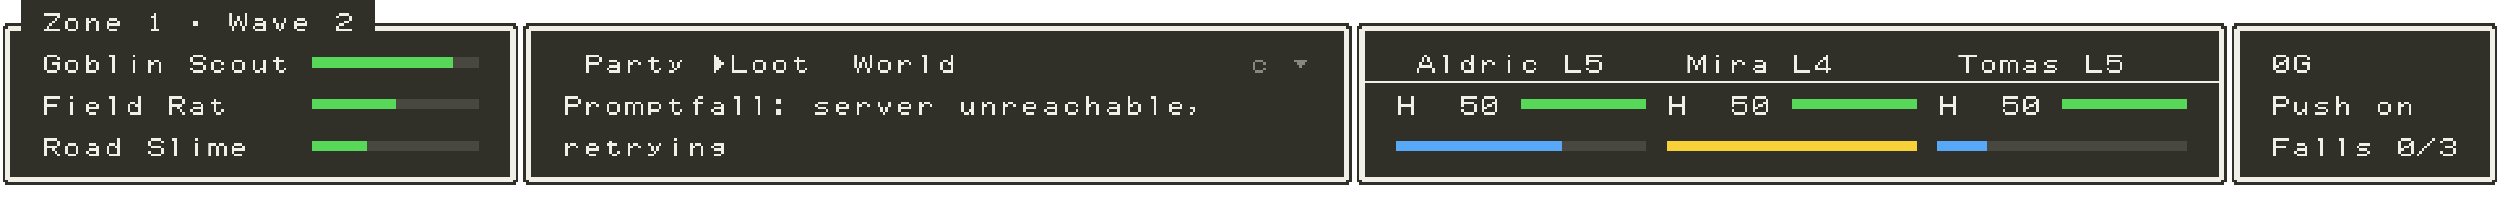
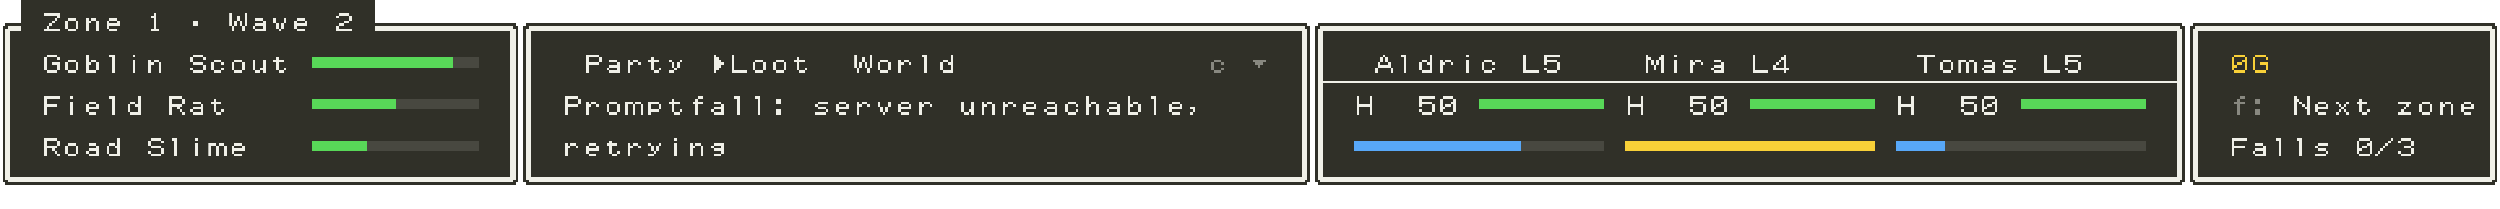
<svg xmlns="http://www.w3.org/2000/svg" viewBox="0 0 960 80" width="960" height="80" shape-rendering="crispEdges">
  <defs>
    <symbol id="g0">
      <path d="M1 5h6v1h-6zM6 6h1v1h-1zM5 7h1v1h-1zM4 8h1v1h-1zM3 9h1v1h-1zM2 10h1v1h-1zM1 11h6v1h-6z" />
    </symbol>
    <symbol id="g1">
      <path d="M2 7h3v1h-3zM1 8h1v1h-1zM5 8h1v1h-1zM1 9h1v1h-1zM5 9h1v1h-1zM1 10h1v1h-1zM5 10h1v1h-1zM2 11h3v1h-3z" />
    </symbol>
    <symbol id="g2">
      <path d="M1 7h1v1h-1zM3 7h2v1h-2zM1 8h2v1h-2zM5 8h1v1h-1zM1 9h1v1h-1zM5 9h1v1h-1zM1 10h1v1h-1zM5 10h1v1h-1zM1 11h1v1h-1zM5 11h1v1h-1z" />
    </symbol>
    <symbol id="g3">
      <path d="M2 7h3v1h-3zM1 8h1v1h-1zM5 8h1v1h-1zM1 9h5v1h-5zM1 10h1v1h-1zM2 11h3v1h-3z" />
    </symbol>
    <symbol id="g4">
      <path d="M3 5h1v1h-1zM2 6h2v1h-2zM3 7h1v1h-1zM3 8h1v1h-1zM3 9h1v1h-1zM3 10h1v1h-1zM2 11h3v1h-3z" />
    </symbol>
    <symbol id="g5">
      <path d="M2 8h2v1h-2zM2 9h2v1h-2z" />
    </symbol>
    <symbol id="g6">
      <path d="M0 5h1v1h-1zM6 5h1v1h-1zM0 6h1v1h-1zM3 6h1v1h-1zM6 6h1v1h-1zM0 7h1v1h-1zM3 7h1v1h-1zM6 7h1v1h-1zM0 8h1v1h-1zM2 8h1v1h-1zM4 8h1v1h-1zM6 8h1v1h-1zM0 9h1v1h-1zM2 9h1v1h-1zM4 9h1v1h-1zM6 9h1v1h-1zM1 10h1v1h-1zM5 10h1v1h-1zM1 11h1v1h-1zM5 11h1v1h-1z" />
    </symbol>
    <symbol id="g7">
      <path d="M2 7h3v1h-3zM5 8h1v1h-1zM2 9h4v1h-4zM1 10h1v1h-1zM5 10h1v1h-1zM2 11h4v1h-4z" />
    </symbol>
    <symbol id="g8">
      <path d="M1 7h1v1h-1zM5 7h1v1h-1zM1 8h1v1h-1zM5 8h1v1h-1zM2 9h1v1h-1zM4 9h1v1h-1zM2 10h1v1h-1zM4 10h1v1h-1zM3 11h1v1h-1z" />
    </symbol>
    <symbol id="g9">
      <path d="M2 5h4v1h-4zM1 6h1v1h-1zM6 6h1v1h-1zM6 7h1v1h-1zM4 8h2v1h-2zM2 9h2v1h-2zM1 10h1v1h-1zM1 11h6v1h-6z" />
    </symbol>
    <symbol id="g10">
      <path d="M2 5h4v1h-4zM1 6h1v1h-1zM6 6h1v1h-1zM1 7h1v1h-1zM1 8h1v1h-1zM4 8h3v1h-3zM1 9h1v1h-1zM6 9h1v1h-1zM1 10h1v1h-1zM6 10h1v1h-1zM2 11h4v1h-4z" />
    </symbol>
    <symbol id="g11">
      <path d="M1 5h1v1h-1zM1 6h1v1h-1zM1 7h1v1h-1zM3 7h2v1h-2zM1 8h2v1h-2zM5 8h1v1h-1zM1 9h1v1h-1zM5 9h1v1h-1zM1 10h1v1h-1zM5 10h1v1h-1zM1 11h4v1h-4z" />
    </symbol>
    <symbol id="g12">
      <path d="M2 5h2v1h-2zM3 6h1v1h-1zM3 7h1v1h-1zM3 8h1v1h-1zM3 9h1v1h-1zM3 10h1v1h-1zM3 11h1v1h-1z" />
    </symbol>
    <symbol id="g13">
      <path d="M3 5h1v1h-1zM3 7h1v1h-1zM3 8h1v1h-1zM3 9h1v1h-1zM3 10h1v1h-1zM3 11h1v1h-1z" />
    </symbol>
    <symbol id="g14">
      <path d="M2 5h4v1h-4zM1 6h1v1h-1zM6 6h1v1h-1zM1 7h1v1h-1zM2 8h4v1h-4zM6 9h1v1h-1zM1 10h1v1h-1zM6 10h1v1h-1zM2 11h4v1h-4z" />
    </symbol>
    <symbol id="g15">
      <path d="M2 7h3v1h-3zM1 8h1v1h-1zM5 8h1v1h-1zM1 9h1v1h-1zM1 10h1v1h-1zM5 10h1v1h-1zM2 11h3v1h-3z" />
    </symbol>
    <symbol id="g16">
      <path d="M1 7h1v1h-1zM5 7h1v1h-1zM1 8h1v1h-1zM5 8h1v1h-1zM1 9h1v1h-1zM5 9h1v1h-1zM1 10h1v1h-1zM4 10h2v1h-2zM2 11h2v1h-2zM5 11h1v1h-1z" />
    </symbol>
    <symbol id="g17">
      <path d="M2 6h1v1h-1zM1 7h4v1h-4zM2 8h1v1h-1zM2 9h1v1h-1zM2 10h1v1h-1zM5 10h1v1h-1zM3 11h2v1h-2z" />
    </symbol>
    <symbol id="g18">
      <path d="M1 5h6v1h-6zM1 6h1v1h-1zM1 7h1v1h-1zM1 8h5v1h-5zM1 9h1v1h-1zM1 10h1v1h-1zM1 11h1v1h-1z" />
    </symbol>
    <symbol id="g19">
      <path d="M5 5h1v1h-1zM5 6h1v1h-1zM2 7h2v1h-2zM5 7h1v1h-1zM1 8h1v1h-1zM4 8h2v1h-2zM1 9h1v1h-1zM5 9h1v1h-1zM1 10h1v1h-1zM5 10h1v1h-1zM2 11h4v1h-4z" />
    </symbol>
    <symbol id="g20">
      <path d="M1 5h5v1h-5zM1 6h1v1h-1zM6 6h1v1h-1zM1 7h1v1h-1zM6 7h1v1h-1zM1 8h5v1h-5zM1 9h1v1h-1zM4 9h1v1h-1zM1 10h1v1h-1zM5 10h1v1h-1zM1 11h1v1h-1zM6 11h1v1h-1z" />
    </symbol>
    <symbol id="g21">
      <path d="M0 7h3v1h-3zM4 7h2v1h-2zM0 8h1v1h-1zM3 8h1v1h-1zM6 8h1v1h-1zM0 9h1v1h-1zM3 9h1v1h-1zM6 9h1v1h-1zM0 10h1v1h-1zM3 10h1v1h-1zM6 10h1v1h-1zM0 11h1v1h-1zM3 11h1v1h-1zM6 11h1v1h-1z" />
    </symbol>
    <symbol id="g22">
      <path d="M1 5h5v1h-5zM1 6h1v1h-1zM6 6h1v1h-1zM1 7h1v1h-1zM6 7h1v1h-1zM1 8h5v1h-5zM1 9h1v1h-1zM1 10h1v1h-1zM1 11h1v1h-1z" />
    </symbol>
    <symbol id="g23">
      <path d="M1 7h1v1h-1zM3 7h2v1h-2zM1 8h2v1h-2zM5 8h1v1h-1zM1 9h1v1h-1zM1 10h1v1h-1zM1 11h1v1h-1z" />
    </symbol>
    <symbol id="g24">
      <path d="M1 7h1v1h-1zM5 7h1v1h-1zM2 8h1v1h-1zM4 8h1v1h-1zM2 9h1v1h-1zM4 9h1v1h-1zM3 10h1v1h-1zM1 11h2v1h-2z" />
    </symbol>
    <symbol id="g25">
      <path d="M2 5h1v1h-1zM2 6h2v1h-2zM2 7h3v1h-3zM2 8h4v1h-4zM2 9h3v1h-3zM2 10h2v1h-2zM2 11h1v1h-1z" />
    </symbol>
    <symbol id="g26">
      <path d="M1 5h1v1h-1zM1 6h1v1h-1zM1 7h1v1h-1zM1 8h1v1h-1zM1 9h1v1h-1zM1 10h1v1h-1zM1 11h6v1h-6z" />
    </symbol>
    <symbol id="g27">
      <path d="M1 7h5v1h-5zM2 8h3v1h-3zM3 9h1v1h-1z" />
    </symbol>
    <symbol id="g28">
      <path d="M1 7h4v1h-4zM1 8h1v1h-1zM5 8h1v1h-1zM1 9h1v1h-1zM5 9h1v1h-1zM1 10h4v1h-4zM1 11h1v1h-1z" />
    </symbol>
    <symbol id="g29">
      <path d="M4 5h2v1h-2zM3 6h1v1h-1zM2 7h4v1h-4zM3 8h1v1h-1zM3 9h1v1h-1zM3 10h1v1h-1zM3 11h1v1h-1z" />
    </symbol>
    <symbol id="g30">
      <path d="M2 6h2v1h-2zM2 7h2v1h-2zM2 10h2v1h-2zM2 11h2v1h-2z" />
    </symbol>
    <symbol id="g31">
      <path d="M2 7h4v1h-4zM1 8h1v1h-1zM2 9h3v1h-3zM5 10h1v1h-1zM1 11h4v1h-4z" />
    </symbol>
    <symbol id="g32">
      <path d="M1 5h1v1h-1zM1 6h1v1h-1zM1 7h1v1h-1zM3 7h2v1h-2zM1 8h2v1h-2zM5 8h1v1h-1zM1 9h1v1h-1zM5 9h1v1h-1zM1 10h1v1h-1zM5 10h1v1h-1zM1 11h1v1h-1zM5 11h1v1h-1z" />
    </symbol>
    <symbol id="g33">
      <path d="M1 9h2v1h-2zM2 10h1v1h-1zM1 11h1v1h-1z" />
    </symbol>
    <symbol id="g34">
      <path d="M2 7h4v1h-4zM1 8h1v1h-1zM5 8h1v1h-1zM2 9h4v1h-4zM5 10h1v1h-1zM2 11h3v1h-3z" />
    </symbol>
    <symbol id="g35">
      <path d="M3 5h1v1h-1zM2 6h1v1h-1zM4 6h1v1h-1zM2 7h1v1h-1zM4 7h1v1h-1zM1 8h1v1h-1zM5 8h1v1h-1zM1 9h5v1h-5zM0 10h1v1h-1zM6 10h1v1h-1zM0 11h1v1h-1zM6 11h1v1h-1z" />
    </symbol>
    <symbol id="g36">
      <path d="M1 5h6v1h-6zM1 6h1v1h-1zM1 7h5v1h-5zM1 8h1v1h-1zM6 8h1v1h-1zM6 9h1v1h-1zM1 10h1v1h-1zM6 10h1v1h-1zM2 11h4v1h-4z" />
    </symbol>
    <symbol id="g37">
      <path d="M0 5h1v1h-1zM6 5h1v1h-1zM0 6h2v1h-2zM5 6h2v1h-2zM0 7h1v1h-1zM2 7h1v1h-1zM4 7h1v1h-1zM6 7h1v1h-1zM0 8h1v1h-1zM2 8h1v1h-1zM4 8h1v1h-1zM6 8h1v1h-1zM0 9h1v1h-1zM3 9h1v1h-1zM6 9h1v1h-1zM0 10h1v1h-1zM3 10h1v1h-1zM6 10h1v1h-1zM0 11h1v1h-1zM6 11h1v1h-1z" />
    </symbol>
    <symbol id="g38">
      <path d="M5 5h1v1h-1zM4 6h2v1h-2zM3 7h1v1h-1zM5 7h1v1h-1zM2 8h1v1h-1zM5 8h1v1h-1zM1 9h1v1h-1zM5 9h1v1h-1zM1 10h6v1h-6zM5 11h1v1h-1z" />
    </symbol>
    <symbol id="g39">
      <path d="M0 5h7v1h-7zM3 6h1v1h-1zM3 7h1v1h-1zM3 8h1v1h-1zM3 9h1v1h-1zM3 10h1v1h-1zM3 11h1v1h-1z" />
    </symbol>
    <symbol id="g40">
      <path d="M1 5h1v1h-1zM6 5h1v1h-1zM1 6h1v1h-1zM6 6h1v1h-1zM1 7h1v1h-1zM6 7h1v1h-1zM1 8h6v1h-6zM1 9h1v1h-1zM6 9h1v1h-1zM1 10h1v1h-1zM6 10h1v1h-1zM1 11h1v1h-1zM6 11h1v1h-1z" />
    </symbol>
    <symbol id="g41">
      <path d="M2 5h4v1h-4zM1 6h1v1h-1zM6 6h1v1h-1zM1 7h1v1h-1zM5 7h2v1h-2zM1 8h1v1h-1zM3 8h2v1h-2zM6 8h1v1h-1zM1 9h2v1h-2zM6 9h1v1h-1zM1 10h1v1h-1zM6 10h1v1h-1zM2 11h4v1h-4z" />
    </symbol>
    <symbol id="g42">
+       <path d="M1 5h1v1h-1zM6 5h1v1h-1zM1 6h2v1h-2zM6 6h1v1h-1zM1 7h1v1h-1zM3 7h1v1h-1zM6 7h1v1h-1zM1 8h1v1h-1zM4 8h1v1h-1zM6 8h1v1h-1zM1 9h1v1h-1zM5 9h2v1h-2zM1 10h1v1h-1zM6 10h1v1h-1zM1 11h1v1h-1zM6 11h1v1h-1z" />
+     </symbol>
+     <symbol id="g43">
+       <path d="M1 7h1v1h-1zM5 7h1v1h-1zM2 8h1v1h-1zM4 8h1v1h-1zM3 9h1v1h-1zM2 10h1v1h-1zM4 10h1v1h-1zM1 11h1v1h-1zM5 11h1v1h-1z" />
+     </symbol>
+     <symbol id="g44">
+       <path d="M1 7h5v1h-5zM4 8h1v1h-1zM3 9h1v1h-1zM2 10h1v1h-1zM1 11h5v1h-5z" />
+     </symbol>
+     <symbol id="g45">
      <path d="M6 5h1v1h-1zM5 6h1v1h-1zM4 7h1v1h-1zM3 8h1v1h-1zM2 9h1v1h-1zM1 10h1v1h-1zM0 11h1v1h-1z" />
    </symbol>
-     <symbol id="g43">
+     <symbol id="g46">
      <path d="M2 5h4v1h-4zM1 6h1v1h-1zM6 6h1v1h-1zM6 7h1v1h-1zM3 8h3v1h-3zM6 9h1v1h-1zM1 10h1v1h-1zM6 10h1v1h-1zM2 11h4v1h-4z" />
    </symbol>
  </defs>
  <g id="w-enemy">
    <path fill="#303028" d="M2 9H198V10H199V70H198V71H2V70H1V10H2Z" />
    <g fill="#f0f0e8">
      <rect x="3" y="10" width="194" height="1" />
      <rect x="2" y="11" width="196" height="1" />
      <rect x="2" y="68" width="196" height="1" />
      <rect x="3" y="69" width="194" height="1" />
      <rect x="2" y="12" width="2" height="56" />
      <rect x="196" y="12" width="2" height="56" />
    </g>
    <rect x="8" y="0" width="136" height="16" fill="#303028" />
    <use href="#g0" x="16" y="0" fill="#f0f0e8" />
    <use href="#g1" x="24" y="0" fill="#f0f0e8" />
    <use href="#g2" x="32" y="0" fill="#f0f0e8" />
    <use href="#g3" x="40" y="0" fill="#f0f0e8" />
    <use href="#g4" x="56" y="0" fill="#f0f0e8" />
    <use href="#g5" x="72" y="0" fill="#f0f0e8" />
    <use href="#g6" x="88" y="0" fill="#f0f0e8" />
    <use href="#g7" x="96" y="0" fill="#f0f0e8" />
    <use href="#g8" x="104" y="0" fill="#f0f0e8" />
    <use href="#g3" x="112" y="0" fill="#f0f0e8" />
    <use href="#g9" x="128" y="0" fill="#f0f0e8" />
    <rect x="120" y="22" width="64" height="4" fill="#484840" />
    <rect x="120" y="22" width="54" height="4" fill="#58d858">
      <animate attributeName="width" values="54;54;45;45" keyTimes="0;0.12;0.12;1" dur="3000ms" fill="freeze" />
      <animate attributeName="fill" values="#58d858;#58d858;#58d858;#58d858" keyTimes="0;0.12;0.12;1" calcMode="discrete" dur="3000ms" fill="freeze" />
    </rect>
    <use href="#g10" x="16" y="16" fill="#f0f0e8" />
    <use href="#g1" x="24" y="16" fill="#f0f0e8" />
    <use href="#g11" x="32" y="16" fill="#f0f0e8" />
    <use href="#g12" x="40" y="16" fill="#f0f0e8" />
    <use href="#g13" x="48" y="16" fill="#f0f0e8" />
    <use href="#g2" x="56" y="16" fill="#f0f0e8" />
    <use href="#g14" x="72" y="16" fill="#f0f0e8" />
    <use href="#g15" x="80" y="16" fill="#f0f0e8" />
    <use href="#g1" x="88" y="16" fill="#f0f0e8" />
    <use href="#g16" x="96" y="16" fill="#f0f0e8" />
    <use href="#g17" x="104" y="16" fill="#f0f0e8" />
    <rect x="120" y="38" width="64" height="4" fill="#484840" />
    <rect x="120" y="38" width="32" height="4" fill="#58d858" />
    <use href="#g18" x="16" y="32" fill="#f0f0e8" />
    <use href="#g13" x="24" y="32" fill="#f0f0e8" />
    <use href="#g3" x="32" y="32" fill="#f0f0e8" />
    <use href="#g12" x="40" y="32" fill="#f0f0e8" />
    <use href="#g19" x="48" y="32" fill="#f0f0e8" />
    <use href="#g20" x="64" y="32" fill="#f0f0e8" />
    <use href="#g7" x="72" y="32" fill="#f0f0e8" />
    <use href="#g17" x="80" y="32" fill="#f0f0e8" />
    <rect x="120" y="54" width="64" height="4" fill="#484840" />
    <rect x="120" y="54" width="21" height="4" fill="#58d858" />
    <use href="#g20" x="16" y="48" fill="#f0f0e8" />
    <use href="#g1" x="24" y="48" fill="#f0f0e8" />
    <use href="#g7" x="32" y="48" fill="#f0f0e8" />
    <use href="#g19" x="40" y="48" fill="#f0f0e8" />
    <use href="#g14" x="56" y="48" fill="#f0f0e8" />
    <use href="#g12" x="64" y="48" fill="#f0f0e8" />
    <use href="#g13" x="72" y="48" fill="#f0f0e8" />
    <use href="#g21" x="80" y="48" fill="#f0f0e8" />
    <use href="#g3" x="88" y="48" fill="#f0f0e8" />
  </g>
  <g id="w-message">
-     <path fill="#303028" d="M202 9H518V10H519V70H518V71H202V70H201V10H202Z" />
+     <path fill="#303028" d="M202 9H502V10H503V70H502V71H202V70H201V10H202Z" />
    <g fill="#f0f0e8">
-       <rect x="203" y="10" width="314" height="1" />
-       <rect x="202" y="11" width="316" height="1" />
-       <rect x="202" y="68" width="316" height="1" />
-       <rect x="203" y="69" width="314" height="1" />
+       <rect x="203" y="10" width="298" height="1" />
+       <rect x="202" y="11" width="300" height="1" />
+       <rect x="202" y="68" width="300" height="1" />
+       <rect x="203" y="69" width="298" height="1" />
      <rect x="202" y="12" width="2" height="56" />
-       <rect x="516" y="12" width="2" height="56" />
+       <rect x="500" y="12" width="2" height="56" />
    </g>
    <use href="#g25" x="272" y="16" fill="#f0f0e8" />
    <use href="#g22" x="224" y="16" fill="#f0f0e8" />
    <use href="#g7" x="232" y="16" fill="#f0f0e8" />
    <use href="#g23" x="240" y="16" fill="#f0f0e8" />
    <use href="#g17" x="248" y="16" fill="#f0f0e8" />
    <use href="#g24" x="256" y="16" fill="#f0f0e8" />
    <use href="#g26" x="280" y="16" fill="#f0f0e8" />
    <use href="#g1" x="288" y="16" fill="#f0f0e8" />
    <use href="#g1" x="296" y="16" fill="#f0f0e8" />
    <use href="#g17" x="304" y="16" fill="#f0f0e8" />
    <use href="#g6" x="328" y="16" fill="#f0f0e8" />
    <use href="#g1" x="336" y="16" fill="#f0f0e8" />
    <use href="#g23" x="344" y="16" fill="#f0f0e8" />
    <use href="#g12" x="352" y="16" fill="#f0f0e8" />
    <use href="#g19" x="360" y="16" fill="#f0f0e8" />
-     <use href="#g15" x="480" y="16" fill="#888880" />
-     <use href="#g27" x="496" y="16" fill="#888880" />
+     <use href="#g15" x="464" y="16" fill="#888880" />
+     <use href="#g27" x="480" y="16" fill="#888880" />
    <use href="#g22" x="216" y="32" fill="#f0f0e8" />
    <use href="#g23" x="224" y="32" fill="#f0f0e8" />
    <use href="#g1" x="232" y="32" fill="#f0f0e8" />
    <use href="#g21" x="240" y="32" fill="#f0f0e8" />
    <use href="#g28" x="248" y="32" fill="#f0f0e8" />
    <use href="#g17" x="256" y="32" fill="#f0f0e8" />
    <use href="#g29" x="264" y="32" fill="#f0f0e8" />
    <use href="#g7" x="272" y="32" fill="#f0f0e8" />
    <use href="#g12" x="280" y="32" fill="#f0f0e8" />
    <use href="#g12" x="288" y="32" fill="#f0f0e8" />
    <use href="#g30" x="296" y="32" fill="#f0f0e8" />
    <use href="#g31" x="312" y="32" fill="#f0f0e8" />
    <use href="#g3" x="320" y="32" fill="#f0f0e8" />
    <use href="#g23" x="328" y="32" fill="#f0f0e8" />
    <use href="#g8" x="336" y="32" fill="#f0f0e8" />
    <use href="#g3" x="344" y="32" fill="#f0f0e8" />
    <use href="#g23" x="352" y="32" fill="#f0f0e8" />
    <use href="#g16" x="368" y="32" fill="#f0f0e8" />
    <use href="#g2" x="376" y="32" fill="#f0f0e8" />
    <use href="#g23" x="384" y="32" fill="#f0f0e8" />
    <use href="#g3" x="392" y="32" fill="#f0f0e8" />
    <use href="#g7" x="400" y="32" fill="#f0f0e8" />
    <use href="#g15" x="408" y="32" fill="#f0f0e8" />
    <use href="#g32" x="416" y="32" fill="#f0f0e8" />
    <use href="#g7" x="424" y="32" fill="#f0f0e8" />
    <use href="#g11" x="432" y="32" fill="#f0f0e8" />
    <use href="#g12" x="440" y="32" fill="#f0f0e8" />
    <use href="#g3" x="448" y="32" fill="#f0f0e8" />
    <use href="#g33" x="456" y="32" fill="#f0f0e8" />
    <use href="#g23" x="216" y="48" fill="#f0f0e8" />
    <use href="#g3" x="224" y="48" fill="#f0f0e8" />
    <use href="#g17" x="232" y="48" fill="#f0f0e8" />
    <use href="#g23" x="240" y="48" fill="#f0f0e8" />
    <use href="#g24" x="248" y="48" fill="#f0f0e8" />
    <use href="#g13" x="256" y="48" fill="#f0f0e8" />
    <use href="#g2" x="264" y="48" fill="#f0f0e8" />
    <use href="#g34" x="272" y="48" fill="#f0f0e8" />
  </g>
  <g id="w-party">
-     <path fill="#303028" d="M522 9H854V10H855V70H854V71H522V70H521V10H522Z" />
+     <path fill="#303028" d="M506 9H838V10H839V70H838V71H506V70H505V10H506Z" />
    <g fill="#f0f0e8">
-       <rect x="523" y="10" width="330" height="1" />
-       <rect x="522" y="11" width="332" height="1" />
-       <rect x="522" y="68" width="332" height="1" />
-       <rect x="523" y="69" width="330" height="1" />
-       <rect x="522" y="12" width="2" height="56" />
-       <rect x="852" y="12" width="2" height="56" />
+       <rect x="507" y="10" width="330" height="1" />
+       <rect x="506" y="11" width="332" height="1" />
+       <rect x="506" y="68" width="332" height="1" />
+       <rect x="507" y="69" width="330" height="1" />
+       <rect x="506" y="12" width="2" height="56" />
+       <rect x="836" y="12" width="2" height="56" />
    </g>
-     <use href="#g25" x="640" y="16" fill="#f0f0e8" visibility="hidden">
+     <use href="#g25" x="624" y="16" fill="#f0f0e8" visibility="hidden">
      <set attributeName="visibility" to="visible" begin="0ms" end="400ms" />
    </use>
-     <use href="#g35" x="544" y="16" fill="#f0f0e8" />
-     <use href="#g12" x="552" y="16" fill="#f0f0e8" />
-     <use href="#g19" x="560" y="16" fill="#f0f0e8" />
-     <use href="#g23" x="568" y="16" fill="#f0f0e8" />
-     <use href="#g13" x="576" y="16" fill="#f0f0e8" />
-     <use href="#g15" x="584" y="16" fill="#f0f0e8" />
-     <use href="#g26" x="600" y="16" fill="#f0f0e8" />
-     <use href="#g36" x="608" y="16" fill="#f0f0e8" />
-     <use href="#g37" x="648" y="16" fill="#f0f0e8" />
-     <use href="#g13" x="656" y="16" fill="#f0f0e8" />
-     <use href="#g23" x="664" y="16" fill="#f0f0e8" />
-     <use href="#g7" x="672" y="16" fill="#f0f0e8" />
-     <use href="#g26" x="688" y="16" fill="#f0f0e8" />
-     <use href="#g38" x="696" y="16" fill="#f0f0e8" />
-     <use href="#g39" x="752" y="16" fill="#f0f0e8" />
-     <use href="#g1" x="760" y="16" fill="#f0f0e8" />
-     <use href="#g21" x="768" y="16" fill="#f0f0e8" />
-     <use href="#g7" x="776" y="16" fill="#f0f0e8" />
-     <use href="#g31" x="784" y="16" fill="#f0f0e8" />
-     <use href="#g26" x="800" y="16" fill="#f0f0e8" />
-     <use href="#g36" x="808" y="16" fill="#f0f0e8" />
-     <rect x="522" y="31" width="332" height="1" fill="#f0f0e8" />
-     <rect x="584" y="38" width="48" height="4" fill="#484840" />
-     <rect x="584" y="38" width="48" height="4" fill="#58d858" />
-     <rect x="688" y="38" width="48" height="4" fill="#484840" />
-     <rect x="688" y="38" width="48" height="4" fill="#58d858" />
-     <rect x="792" y="38" width="48" height="4" fill="#484840" />
-     <rect x="792" y="38" width="48" height="4" fill="#58d858" />
-     <use href="#g40" x="536" y="32" fill="#f0f0e8" />
-     <use href="#g36" x="560" y="32" fill="#f0f0e8" />
-     <use href="#g41" x="568" y="32" fill="#f0f0e8" />
-     <use href="#g40" x="640" y="32" fill="#f0f0e8" />
-     <use href="#g36" x="664" y="32" fill="#f0f0e8" />
-     <use href="#g41" x="672" y="32" fill="#f0f0e8" />
-     <use href="#g40" x="744" y="32" fill="#f0f0e8" />
-     <use href="#g36" x="768" y="32" fill="#f0f0e8" />
-     <use href="#g41" x="776" y="32" fill="#f0f0e8" />
-     <rect x="536" y="54" width="96" height="4" fill="#484840" />
-     <rect x="536" y="54" width="64" height="4" fill="#58a8f8">
+     <use href="#g35" x="528" y="16" fill="#f0f0e8" />
+     <use href="#g12" x="536" y="16" fill="#f0f0e8" />
+     <use href="#g19" x="544" y="16" fill="#f0f0e8" />
+     <use href="#g23" x="552" y="16" fill="#f0f0e8" />
+     <use href="#g13" x="560" y="16" fill="#f0f0e8" />
+     <use href="#g15" x="568" y="16" fill="#f0f0e8" />
+     <use href="#g26" x="584" y="16" fill="#f0f0e8" />
+     <use href="#g36" x="592" y="16" fill="#f0f0e8" />
+     <use href="#g37" x="632" y="16" fill="#f0f0e8" />
+     <use href="#g13" x="640" y="16" fill="#f0f0e8" />
+     <use href="#g23" x="648" y="16" fill="#f0f0e8" />
+     <use href="#g7" x="656" y="16" fill="#f0f0e8" />
+     <use href="#g26" x="672" y="16" fill="#f0f0e8" />
+     <use href="#g38" x="680" y="16" fill="#f0f0e8" />
+     <use href="#g39" x="736" y="16" fill="#f0f0e8" />
+     <use href="#g1" x="744" y="16" fill="#f0f0e8" />
+     <use href="#g21" x="752" y="16" fill="#f0f0e8" />
+     <use href="#g7" x="760" y="16" fill="#f0f0e8" />
+     <use href="#g31" x="768" y="16" fill="#f0f0e8" />
+     <use href="#g26" x="784" y="16" fill="#f0f0e8" />
+     <use href="#g36" x="792" y="16" fill="#f0f0e8" />
+     <rect x="506" y="31" width="332" height="1" fill="#f0f0e8" />
+     <rect x="568" y="38" width="48" height="4" fill="#484840" />
+     <rect x="568" y="38" width="48" height="4" fill="#58d858" />
+     <rect x="672" y="38" width="48" height="4" fill="#484840" />
+     <rect x="672" y="38" width="48" height="4" fill="#58d858" />
+     <rect x="776" y="38" width="48" height="4" fill="#484840" />
+     <rect x="776" y="38" width="48" height="4" fill="#58d858" />
+     <use href="#g40" x="520" y="32" fill="#f0f0e8" />
+     <use href="#g36" x="544" y="32" fill="#f0f0e8" />
+     <use href="#g41" x="552" y="32" fill="#f0f0e8" />
+     <use href="#g40" x="624" y="32" fill="#f0f0e8" />
+     <use href="#g36" x="648" y="32" fill="#f0f0e8" />
+     <use href="#g41" x="656" y="32" fill="#f0f0e8" />
+     <use href="#g40" x="728" y="32" fill="#f0f0e8" />
+     <use href="#g36" x="752" y="32" fill="#f0f0e8" />
+     <use href="#g41" x="760" y="32" fill="#f0f0e8" />
+     <rect x="520" y="54" width="96" height="4" fill="#484840" />
+     <rect x="520" y="54" width="64" height="4" fill="#58a8f8">
      <animate attributeName="width" values="64;64" keyTimes="0;1" dur="3000ms" fill="freeze" />
      <animate attributeName="fill" values="#58a8f8;#58a8f8" keyTimes="0;1" calcMode="discrete" dur="3000ms" fill="freeze" />
    </rect>
-     <rect x="640" y="54" width="96" height="4" fill="#484840" />
-     <rect x="640" y="54" width="96" height="4" fill="#f8d038">
+     <rect x="624" y="54" width="96" height="4" fill="#484840" />
+     <rect x="624" y="54" width="96" height="4" fill="#f8d038">
      <animate attributeName="width" values="96;96" keyTimes="0;1" dur="3000ms" fill="freeze" />
      <animate attributeName="fill" values="#f8d038;#f8d038" keyTimes="0;1" calcMode="discrete" dur="3000ms" fill="freeze" />
    </rect>
-     <rect x="744" y="54" width="96" height="4" fill="#484840" />
-     <rect x="744" y="54" width="19" height="4" fill="#58a8f8">
+     <rect x="728" y="54" width="96" height="4" fill="#484840" />
+     <rect x="728" y="54" width="19" height="4" fill="#58a8f8">
      <animate attributeName="width" values="19;19" keyTimes="0;1" dur="3000ms" fill="freeze" />
      <animate attributeName="fill" values="#58a8f8;#58a8f8" keyTimes="0;1" calcMode="discrete" dur="3000ms" fill="freeze" />
    </rect>
  </g>
  <g id="w-purse">
-     <path fill="#303028" d="M858 9H958V10H959V70H958V71H858V70H857V10H858Z" />
+     <path fill="#303028" d="M842 9H958V10H959V70H958V71H842V70H841V10H842Z" />
    <g fill="#f0f0e8">
-       <rect x="859" y="10" width="98" height="1" />
-       <rect x="858" y="11" width="100" height="1" />
-       <rect x="858" y="68" width="100" height="1" />
-       <rect x="859" y="69" width="98" height="1" />
-       <rect x="858" y="12" width="2" height="56" />
+       <rect x="843" y="10" width="114" height="1" />
+       <rect x="842" y="11" width="116" height="1" />
+       <rect x="842" y="68" width="116" height="1" />
+       <rect x="843" y="69" width="114" height="1" />
+       <rect x="842" y="12" width="2" height="56" />
      <rect x="956" y="12" width="2" height="56" />
    </g>
-     <use href="#g41" x="872" y="16" fill="#f0f0e8" />
-     <use href="#g10" x="880" y="16" fill="#f0f0e8" />
-     <use href="#g22" x="872" y="32" fill="#f0f0e8" />
-     <use href="#g16" x="880" y="32" fill="#f0f0e8" />
-     <use href="#g31" x="888" y="32" fill="#f0f0e8" />
-     <use href="#g32" x="896" y="32" fill="#f0f0e8" />
-     <use href="#g1" x="912" y="32" fill="#f0f0e8" />
-     <use href="#g2" x="920" y="32" fill="#f0f0e8" />
-     <use href="#g18" x="872" y="48" fill="#f0f0e8" />
-     <use href="#g7" x="880" y="48" fill="#f0f0e8" />
-     <use href="#g12" x="888" y="48" fill="#f0f0e8" />
-     <use href="#g12" x="896" y="48" fill="#f0f0e8" />
-     <use href="#g31" x="904" y="48" fill="#f0f0e8" />
-     <use href="#g41" x="920" y="48" fill="#f0f0e8" />
-     <use href="#g42" x="928" y="48" fill="#f0f0e8" />
-     <use href="#g43" x="936" y="48" fill="#f0f0e8" />
+     <use href="#g41" x="856" y="16" fill="#f8d038" />
+     <use href="#g10" x="864" y="16" fill="#f8d038" />
+     <use href="#g29" x="856" y="32" fill="#888880" />
+     <use href="#g30" x="864" y="32" fill="#888880" />
+     <use href="#g42" x="880" y="32" fill="#f0f0e8" />
+     <use href="#g3" x="888" y="32" fill="#f0f0e8" />
+     <use href="#g43" x="896" y="32" fill="#f0f0e8" />
+     <use href="#g17" x="904" y="32" fill="#f0f0e8" />
+     <use href="#g44" x="920" y="32" fill="#f0f0e8" />
+     <use href="#g1" x="928" y="32" fill="#f0f0e8" />
+     <use href="#g2" x="936" y="32" fill="#f0f0e8" />
+     <use href="#g3" x="944" y="32" fill="#f0f0e8" />
+     <use href="#g18" x="856" y="48" fill="#f0f0e8" />
+     <use href="#g7" x="864" y="48" fill="#f0f0e8" />
+     <use href="#g12" x="872" y="48" fill="#f0f0e8" />
+     <use href="#g12" x="880" y="48" fill="#f0f0e8" />
+     <use href="#g31" x="888" y="48" fill="#f0f0e8" />
+     <use href="#g41" x="904" y="48" fill="#f0f0e8" />
+     <use href="#g45" x="912" y="48" fill="#f0f0e8" />
+     <use href="#g46" x="920" y="48" fill="#f0f0e8" />
  </g>
</svg>
